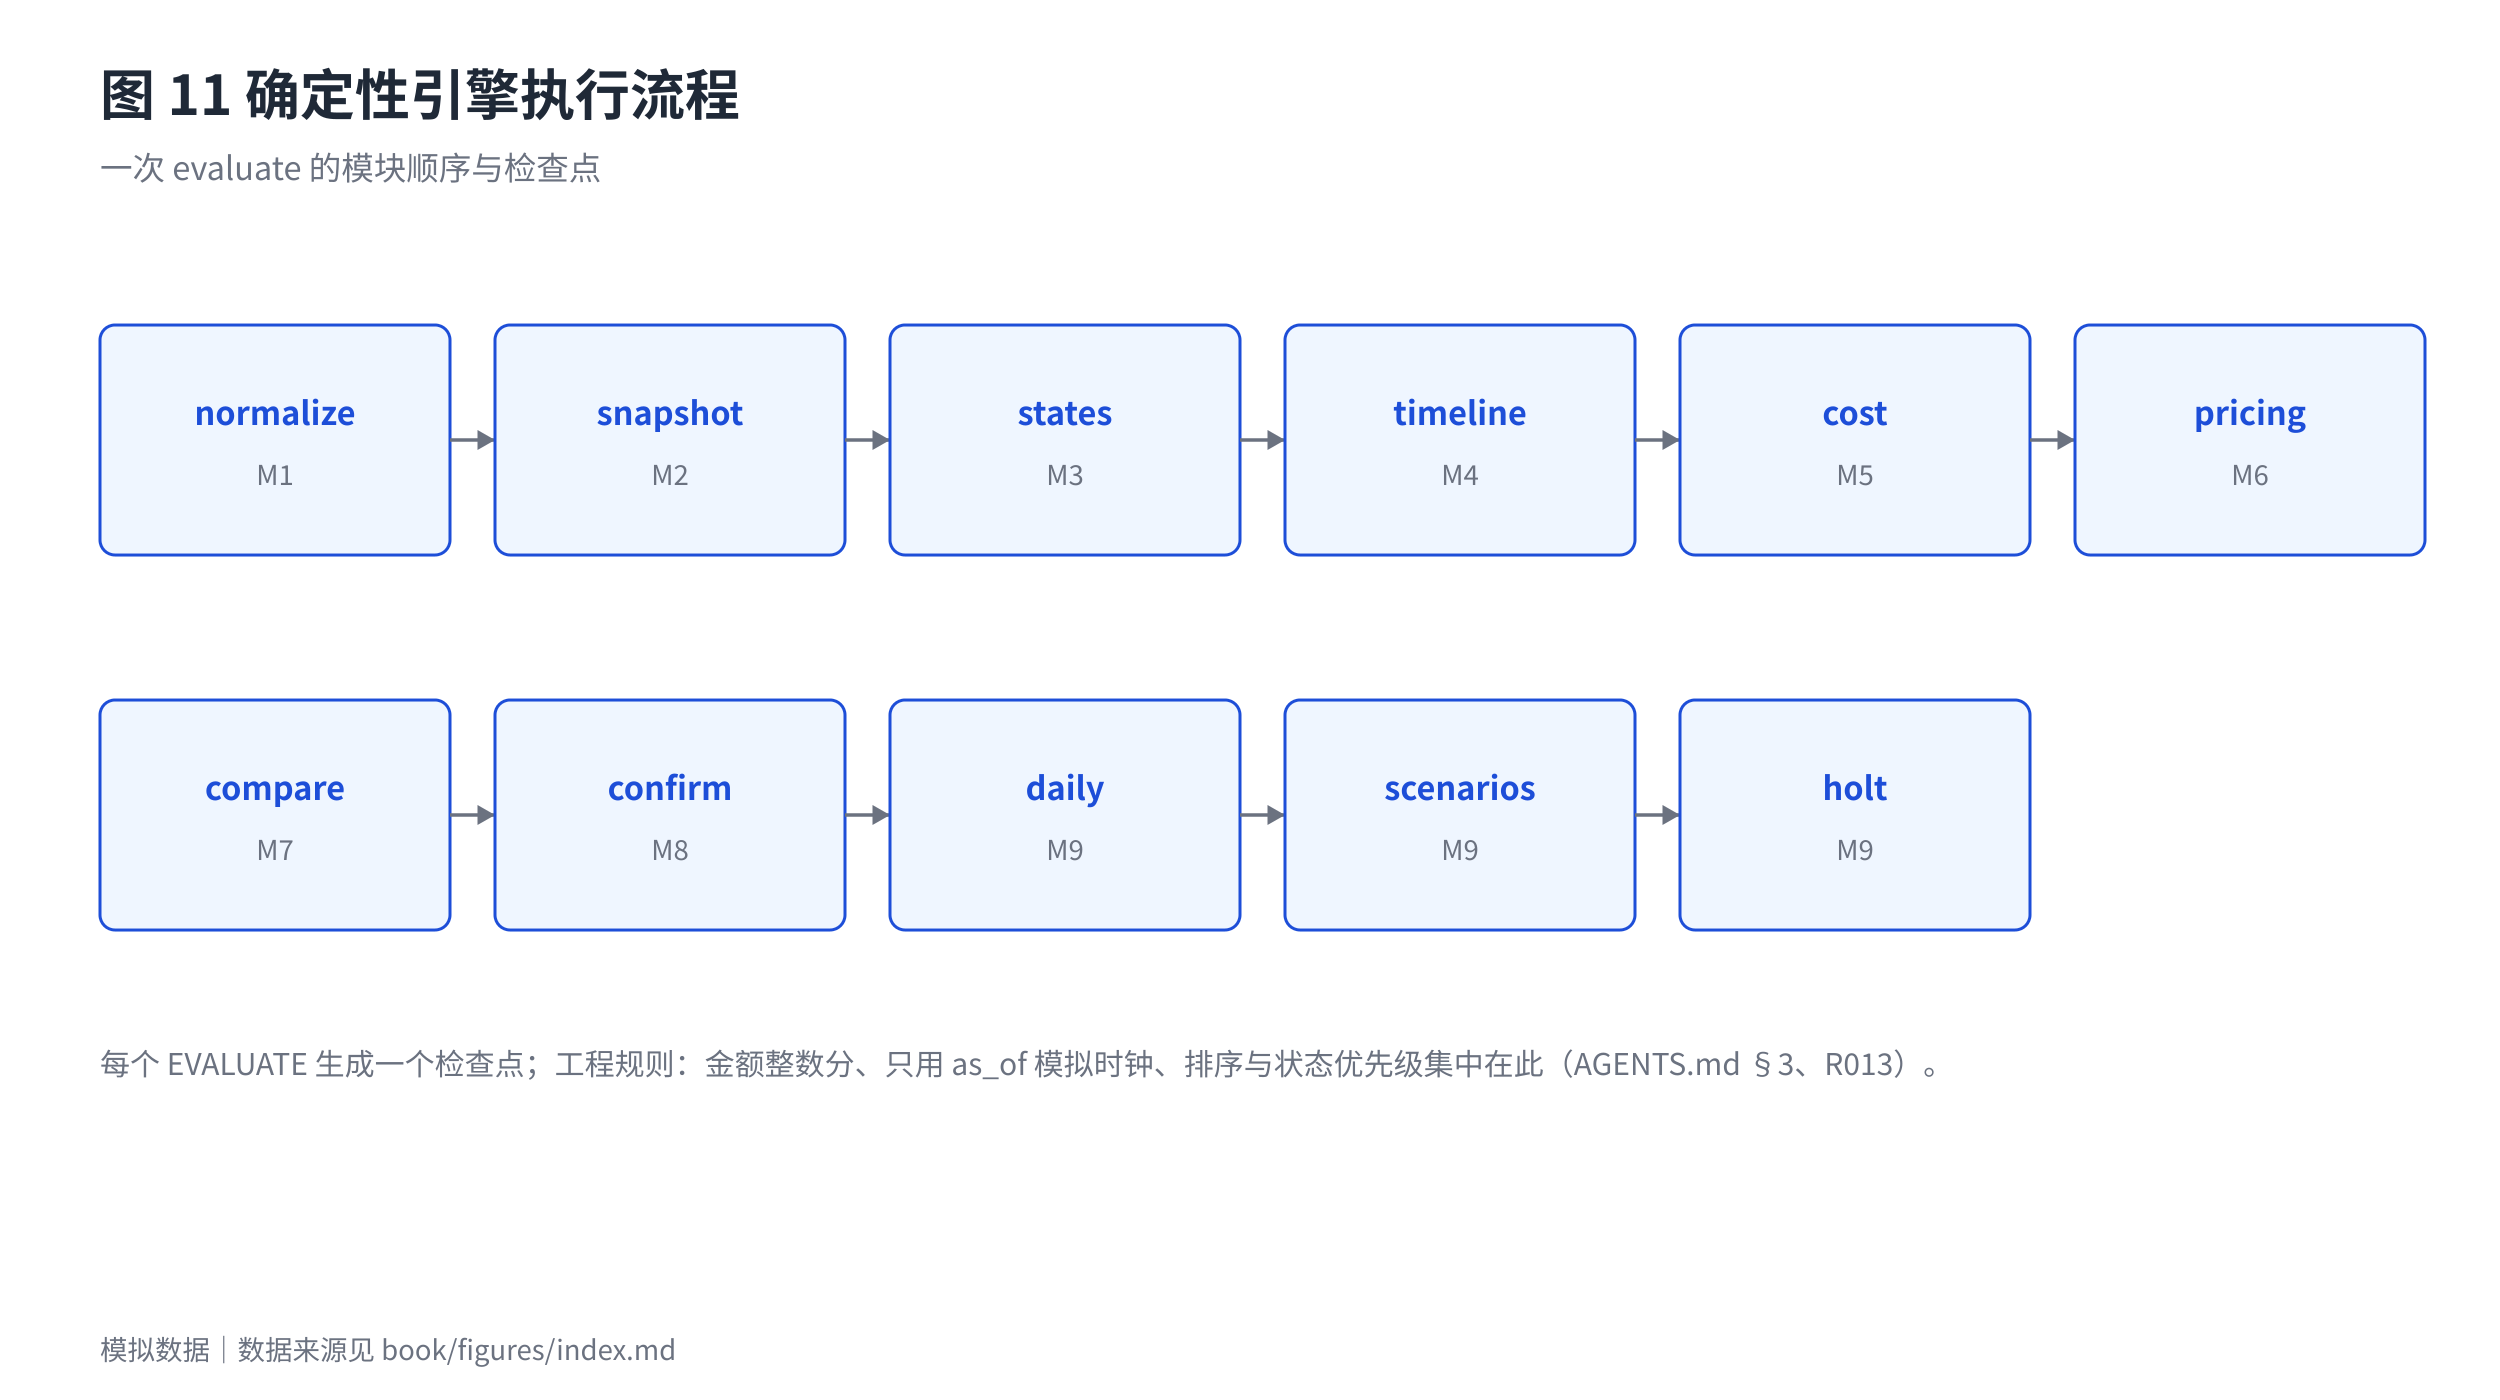
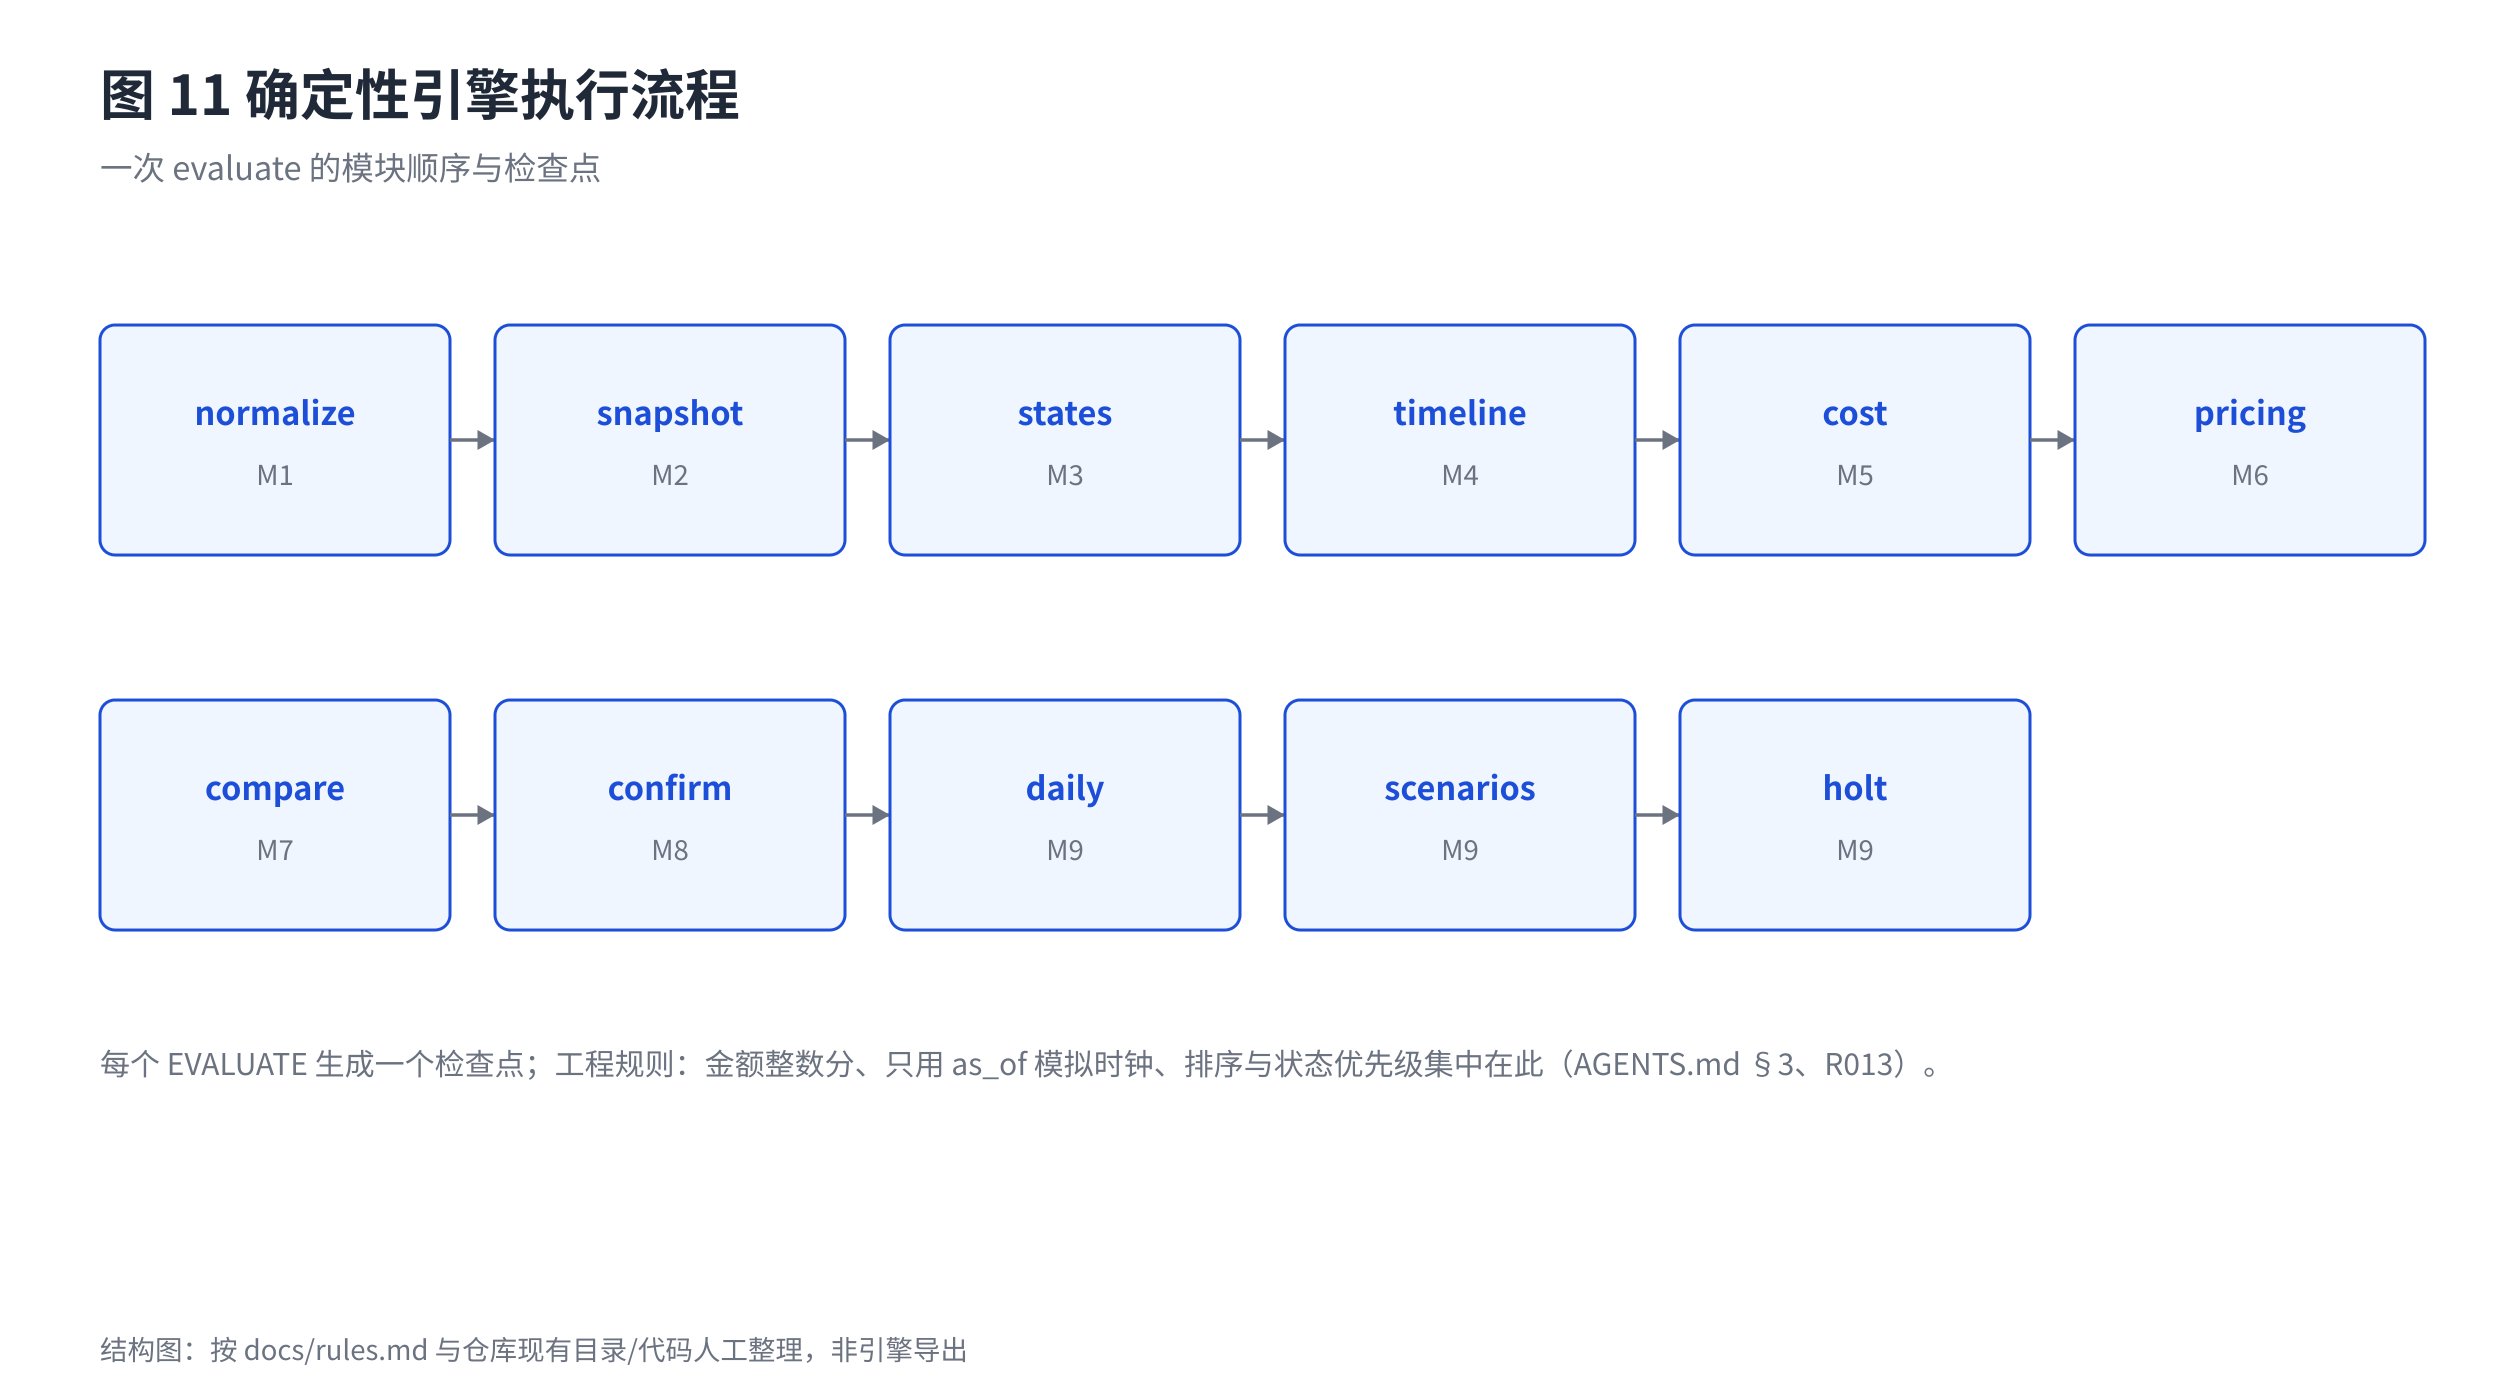
<svg xmlns="http://www.w3.org/2000/svg" viewBox="0 0 1000 560" width="1000" height="560" role="img" aria-label="图 11 确定性引擎执行流程">
  <rect x="0" y="0" width="1000" height="560" rx="0" fill="#ffffff" stroke="#ffffff" stroke-width="1.2" />
  <text x="40" y="46" font-size="22" font-family="'Noto Sans CJK SC','Microsoft YaHei',sans-serif" text-anchor="start" font-weight="bold" fill="#1f2937">图 11 确定性引擎执行流程</text>
  <text x="40" y="72" font-size="13" font-family="'Noto Sans CJK SC','Microsoft YaHei',sans-serif" text-anchor="start" font-weight="normal" fill="#6b7280">一次 evaluate 的模块顺序与检查点</text>
  <rect x="40" y="130" width="140" height="92" rx="6" fill="#eff6ff" stroke="#1d4ed8" stroke-width="1.2" />
  <text x="110" y="170" font-size="13" font-family="'Noto Sans CJK SC','Microsoft YaHei',sans-serif" text-anchor="middle" font-weight="bold" fill="#1d4ed8">normalize</text>
  <text x="110" y="194" font-size="11" font-family="'Noto Sans CJK SC','Microsoft YaHei',sans-serif" text-anchor="middle" font-weight="normal" fill="#6b7280">M1</text>
  <line x1="180" y1="176" x2="198" y2="176" stroke="#6b7280" stroke-width="1.4" />
  <polygon points="198,176 191,172 191,180" fill="#6b7280" />
  <rect x="198" y="130" width="140" height="92" rx="6" fill="#eff6ff" stroke="#1d4ed8" stroke-width="1.2" />
  <text x="268" y="170" font-size="13" font-family="'Noto Sans CJK SC','Microsoft YaHei',sans-serif" text-anchor="middle" font-weight="bold" fill="#1d4ed8">snapshot</text>
  <text x="268" y="194" font-size="11" font-family="'Noto Sans CJK SC','Microsoft YaHei',sans-serif" text-anchor="middle" font-weight="normal" fill="#6b7280">M2</text>
  <line x1="338" y1="176" x2="356" y2="176" stroke="#6b7280" stroke-width="1.4" />
  <polygon points="356,176 349,172 349,180" fill="#6b7280" />
  <rect x="356" y="130" width="140" height="92" rx="6" fill="#eff6ff" stroke="#1d4ed8" stroke-width="1.2" />
  <text x="426" y="170" font-size="13" font-family="'Noto Sans CJK SC','Microsoft YaHei',sans-serif" text-anchor="middle" font-weight="bold" fill="#1d4ed8">states</text>
  <text x="426" y="194" font-size="11" font-family="'Noto Sans CJK SC','Microsoft YaHei',sans-serif" text-anchor="middle" font-weight="normal" fill="#6b7280">M3</text>
  <line x1="496" y1="176" x2="514" y2="176" stroke="#6b7280" stroke-width="1.4" />
  <polygon points="514,176 507,172 507,180" fill="#6b7280" />
  <rect x="514" y="130" width="140" height="92" rx="6" fill="#eff6ff" stroke="#1d4ed8" stroke-width="1.2" />
  <text x="584" y="170" font-size="13" font-family="'Noto Sans CJK SC','Microsoft YaHei',sans-serif" text-anchor="middle" font-weight="bold" fill="#1d4ed8">timeline</text>
  <text x="584" y="194" font-size="11" font-family="'Noto Sans CJK SC','Microsoft YaHei',sans-serif" text-anchor="middle" font-weight="normal" fill="#6b7280">M4</text>
  <line x1="654" y1="176" x2="672" y2="176" stroke="#6b7280" stroke-width="1.4" />
  <polygon points="672,176 665,172 665,180" fill="#6b7280" />
  <rect x="672" y="130" width="140" height="92" rx="6" fill="#eff6ff" stroke="#1d4ed8" stroke-width="1.2" />
  <text x="742" y="170" font-size="13" font-family="'Noto Sans CJK SC','Microsoft YaHei',sans-serif" text-anchor="middle" font-weight="bold" fill="#1d4ed8">cost</text>
  <text x="742" y="194" font-size="11" font-family="'Noto Sans CJK SC','Microsoft YaHei',sans-serif" text-anchor="middle" font-weight="normal" fill="#6b7280">M5</text>
  <line x1="812" y1="176" x2="830" y2="176" stroke="#6b7280" stroke-width="1.4" />
  <polygon points="830,176 823,172 823,180" fill="#6b7280" />
  <rect x="830" y="130" width="140" height="92" rx="6" fill="#eff6ff" stroke="#1d4ed8" stroke-width="1.2" />
  <text x="900" y="170" font-size="13" font-family="'Noto Sans CJK SC','Microsoft YaHei',sans-serif" text-anchor="middle" font-weight="bold" fill="#1d4ed8">pricing</text>
  <text x="900" y="194" font-size="11" font-family="'Noto Sans CJK SC','Microsoft YaHei',sans-serif" text-anchor="middle" font-weight="normal" fill="#6b7280">M6</text>
  <rect x="40" y="280" width="140" height="92" rx="6" fill="#eff6ff" stroke="#1d4ed8" stroke-width="1.2" />
  <text x="110" y="320" font-size="13" font-family="'Noto Sans CJK SC','Microsoft YaHei',sans-serif" text-anchor="middle" font-weight="bold" fill="#1d4ed8">compare</text>
  <text x="110" y="344" font-size="11" font-family="'Noto Sans CJK SC','Microsoft YaHei',sans-serif" text-anchor="middle" font-weight="normal" fill="#6b7280">M7</text>
  <line x1="180" y1="326" x2="198" y2="326" stroke="#6b7280" stroke-width="1.4" />
  <polygon points="198,326 191,322 191,330" fill="#6b7280" />
  <rect x="198" y="280" width="140" height="92" rx="6" fill="#eff6ff" stroke="#1d4ed8" stroke-width="1.2" />
  <text x="268" y="320" font-size="13" font-family="'Noto Sans CJK SC','Microsoft YaHei',sans-serif" text-anchor="middle" font-weight="bold" fill="#1d4ed8">confirm</text>
  <text x="268" y="344" font-size="11" font-family="'Noto Sans CJK SC','Microsoft YaHei',sans-serif" text-anchor="middle" font-weight="normal" fill="#6b7280">M8</text>
  <line x1="338" y1="326" x2="356" y2="326" stroke="#6b7280" stroke-width="1.4" />
  <polygon points="356,326 349,322 349,330" fill="#6b7280" />
  <rect x="356" y="280" width="140" height="92" rx="6" fill="#eff6ff" stroke="#1d4ed8" stroke-width="1.2" />
  <text x="426" y="320" font-size="13" font-family="'Noto Sans CJK SC','Microsoft YaHei',sans-serif" text-anchor="middle" font-weight="bold" fill="#1d4ed8">daily</text>
  <text x="426" y="344" font-size="11" font-family="'Noto Sans CJK SC','Microsoft YaHei',sans-serif" text-anchor="middle" font-weight="normal" fill="#6b7280">M9</text>
  <line x1="496" y1="326" x2="514" y2="326" stroke="#6b7280" stroke-width="1.4" />
  <polygon points="514,326 507,322 507,330" fill="#6b7280" />
  <rect x="514" y="280" width="140" height="92" rx="6" fill="#eff6ff" stroke="#1d4ed8" stroke-width="1.2" />
  <text x="584" y="320" font-size="13" font-family="'Noto Sans CJK SC','Microsoft YaHei',sans-serif" text-anchor="middle" font-weight="bold" fill="#1d4ed8">scenarios</text>
  <text x="584" y="344" font-size="11" font-family="'Noto Sans CJK SC','Microsoft YaHei',sans-serif" text-anchor="middle" font-weight="normal" fill="#6b7280">M9</text>
  <line x1="654" y1="326" x2="672" y2="326" stroke="#6b7280" stroke-width="1.4" />
  <polygon points="672,326 665,322 665,330" fill="#6b7280" />
  <rect x="672" y="280" width="140" height="92" rx="6" fill="#eff6ff" stroke="#1d4ed8" stroke-width="1.2" />
  <text x="742" y="320" font-size="13" font-family="'Noto Sans CJK SC','Microsoft YaHei',sans-serif" text-anchor="middle" font-weight="bold" fill="#1d4ed8">holt</text>
  <text x="742" y="344" font-size="11" font-family="'Noto Sans CJK SC','Microsoft YaHei',sans-serif" text-anchor="middle" font-weight="normal" fill="#6b7280">M9</text>
  <text x="40" y="430" font-size="12" font-family="'Noto Sans CJK SC','Microsoft YaHei',sans-serif" text-anchor="start" font-weight="normal" fill="#6b7280">每个 EVALUATE 生成一个检查点；工程规则：金额整数分、只用 as_of 模拟时钟、排序与状态优先级集中在此（AGENTS.md §3、R013）。</text>
-   <text x="40" y="544" font-size="11" font-family="'Noto Sans CJK SC','Microsoft YaHei',sans-serif" text-anchor="start" font-weight="normal" fill="#6b7280">模拟数据｜数据来源见 book/figures/index.md</text>
+   <text x="40" y="544" font-size="11" font-family="'Noto Sans CJK SC','Microsoft YaHei',sans-serif" text-anchor="start" font-weight="normal" fill="#6b7280">结构图：按 docs/rules.md 与仓库现有目录/代码人工整理，非引擎导出</text>
</svg>
